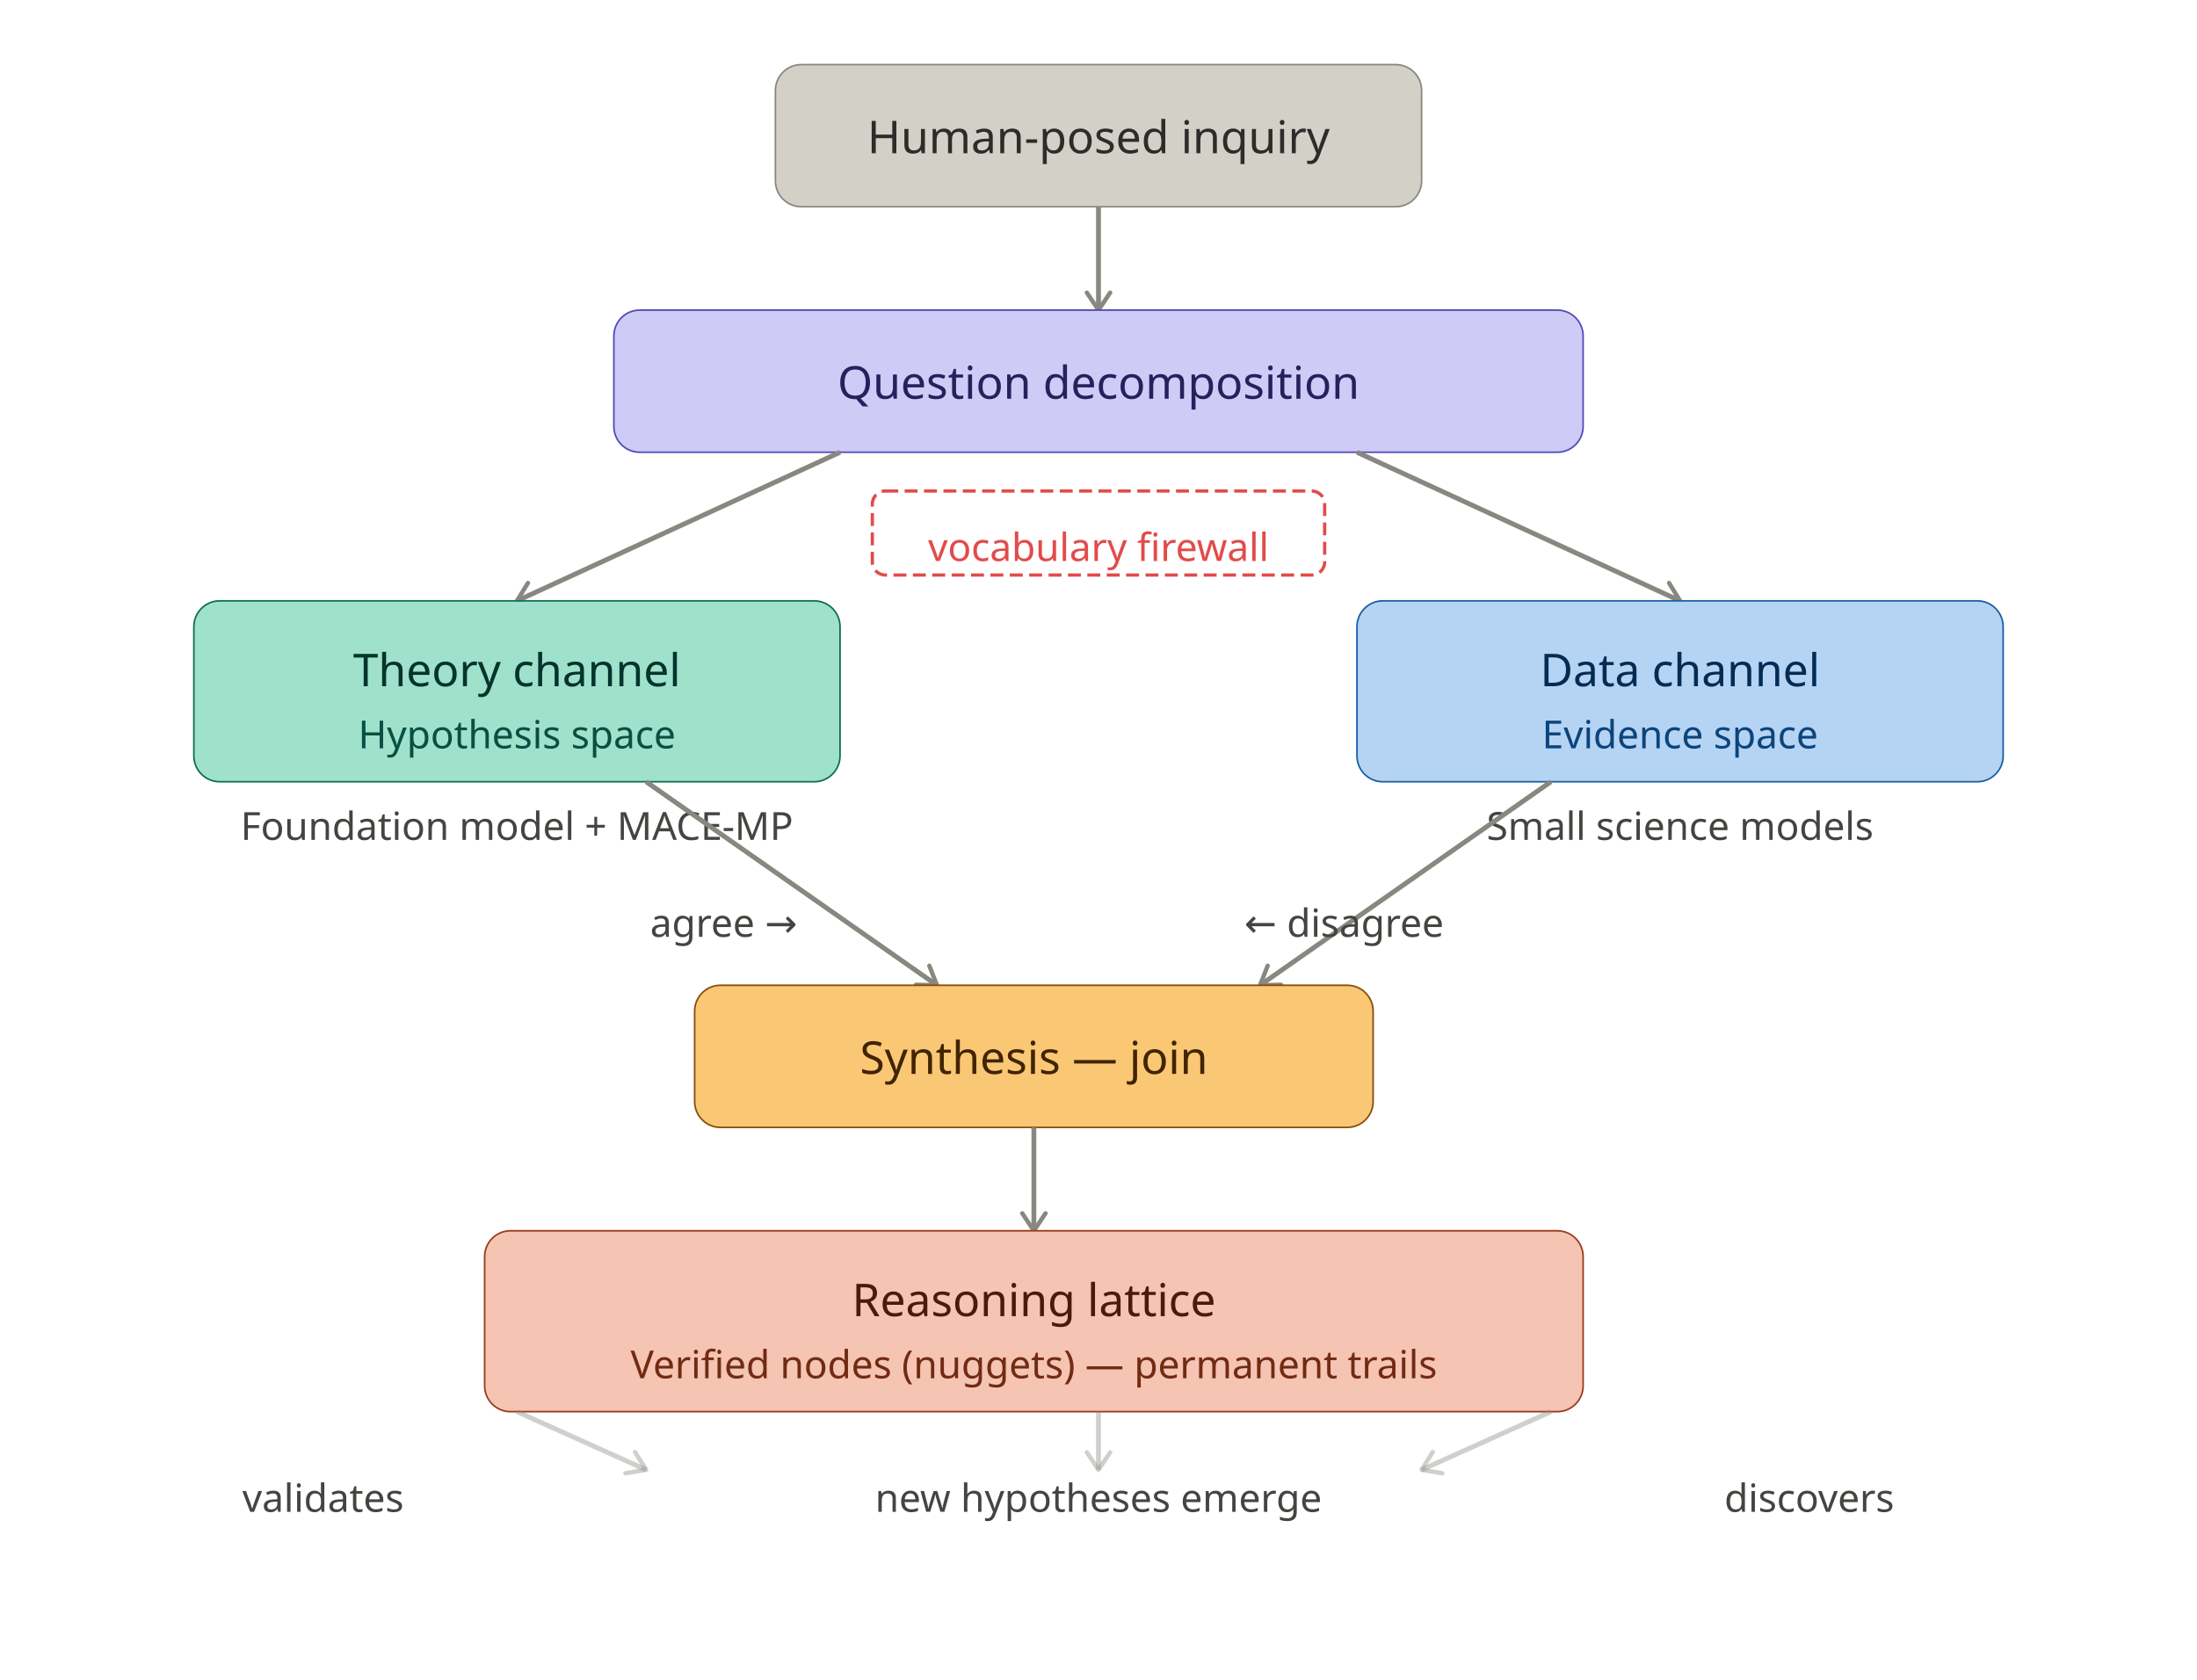
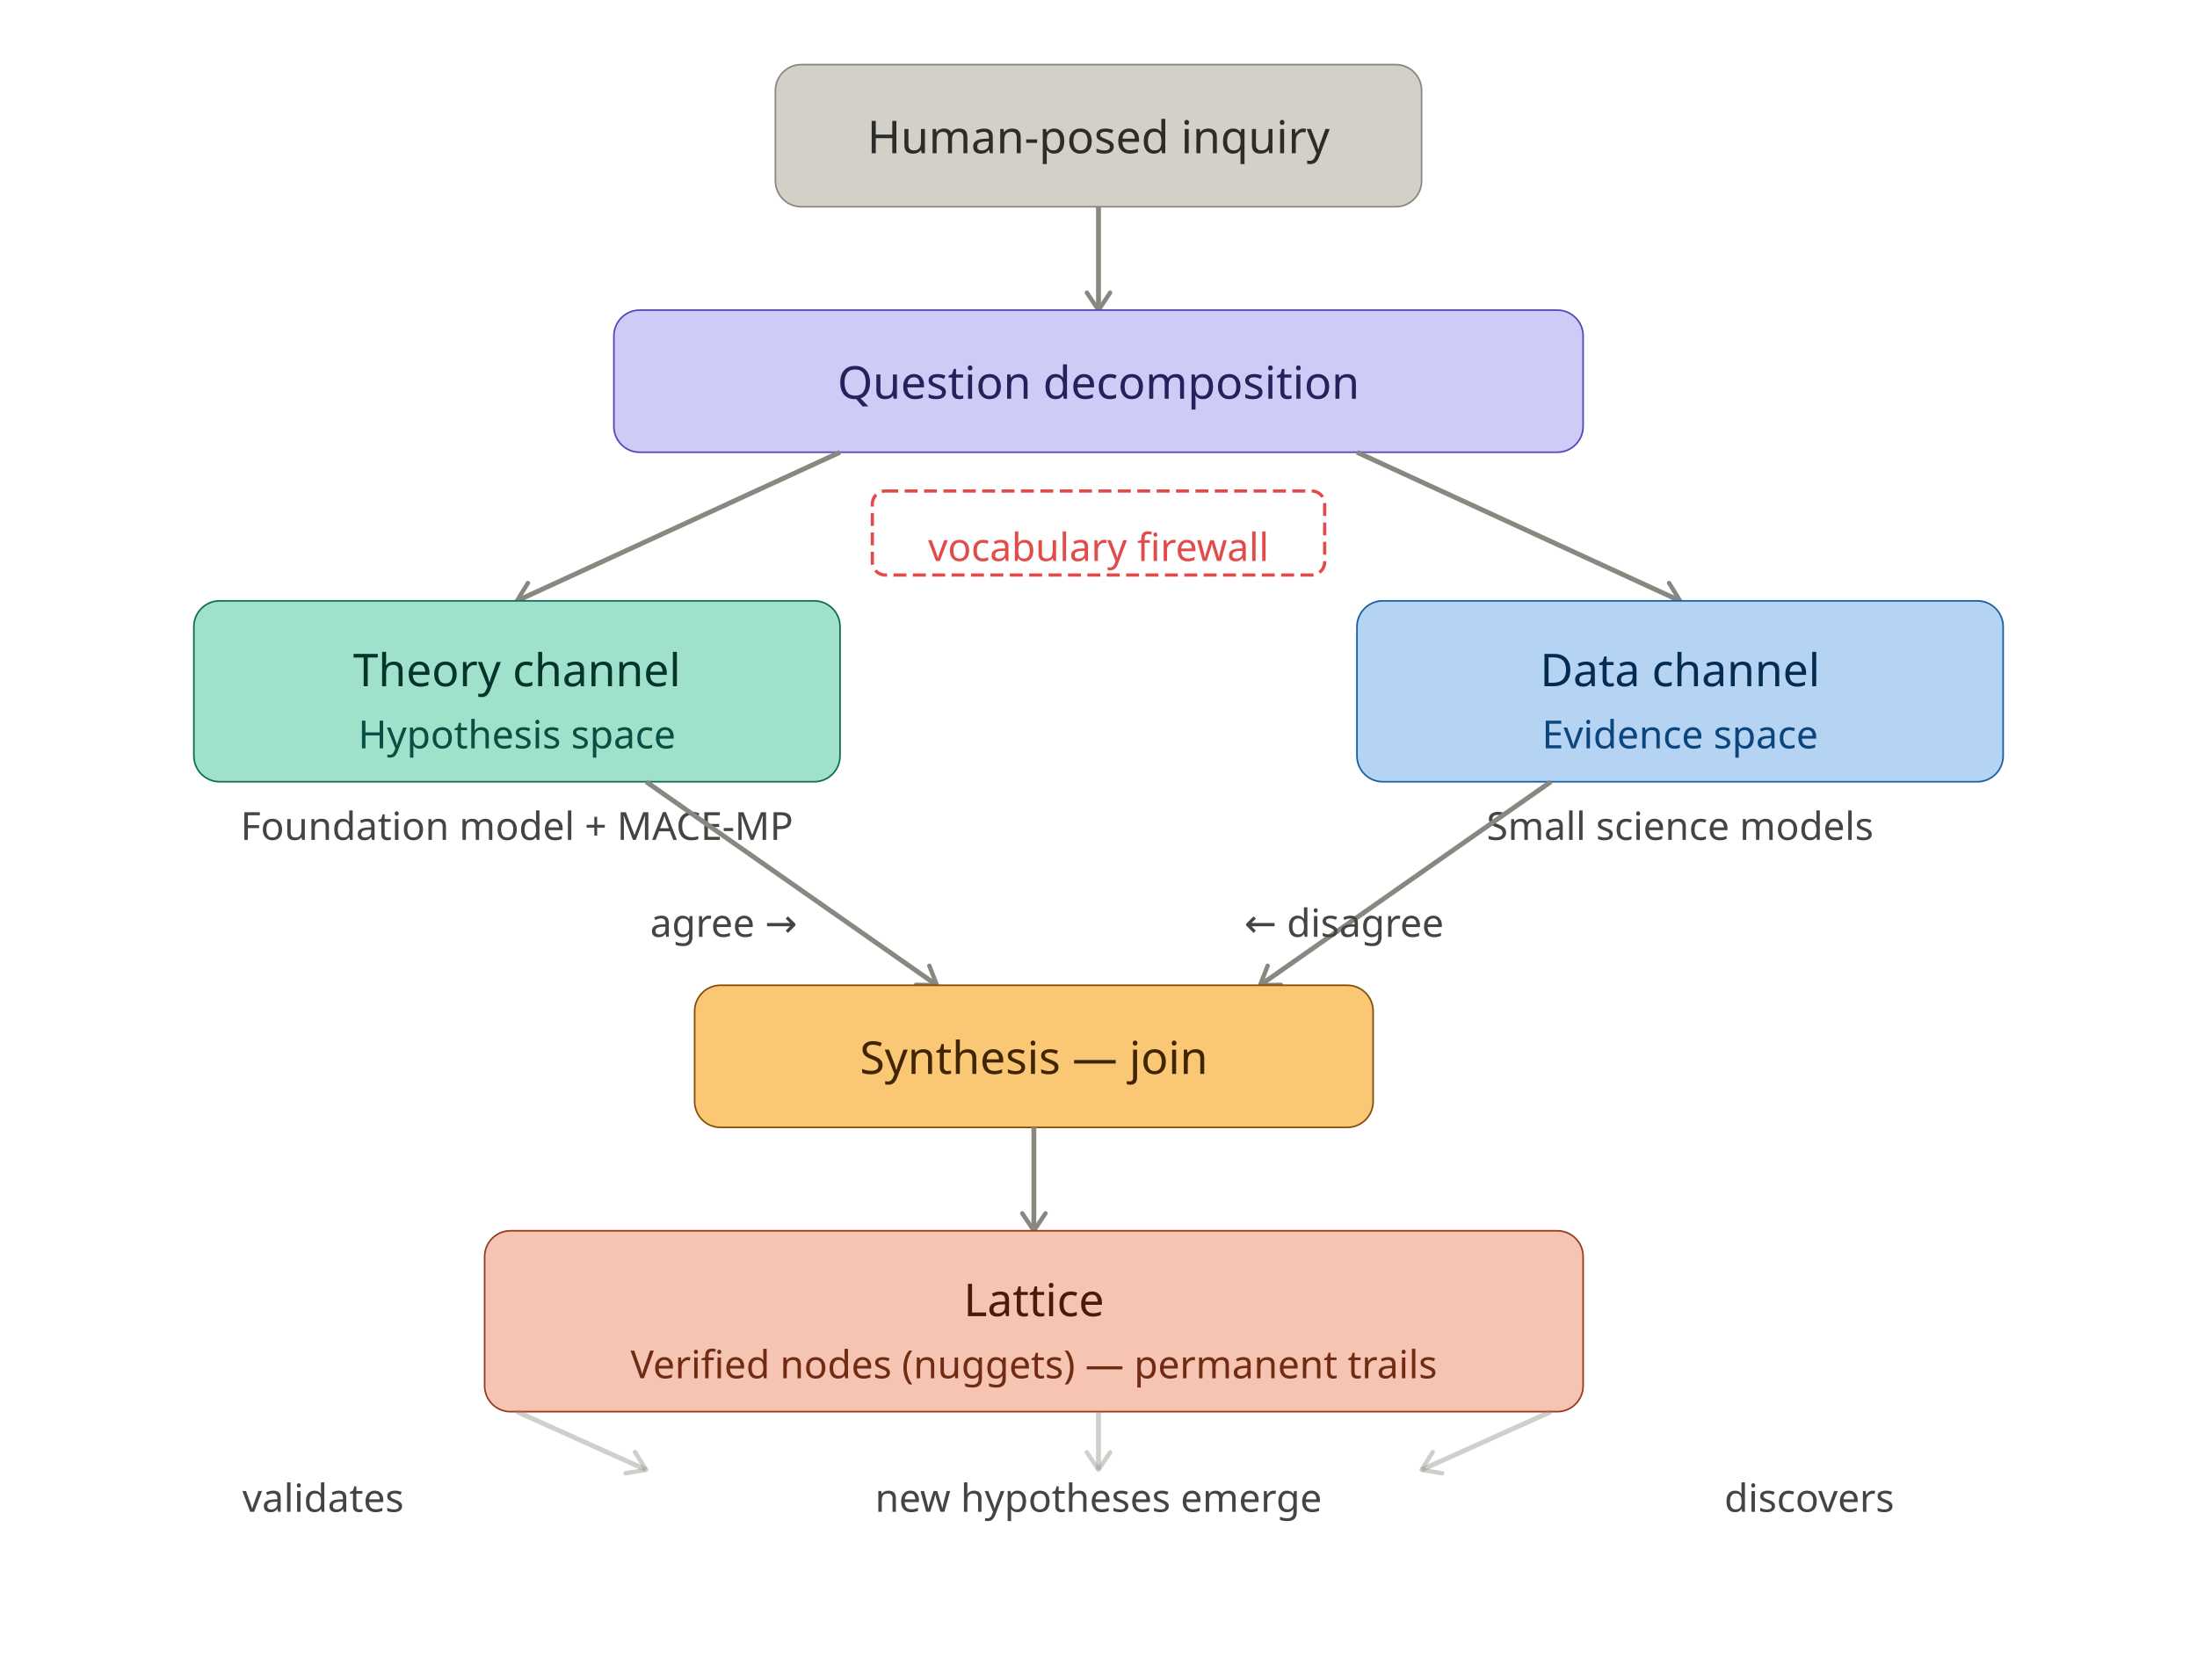
<svg xmlns="http://www.w3.org/2000/svg" width="680" height="520" viewBox="0 0 680 520">
  <defs>
    <marker id="arrow" viewBox="0 0 10 10" refX="8" refY="5" markerWidth="6" markerHeight="6" orient="auto-start-reverse">
      <path d="M2 1L8 5L2 9" fill="none" stroke="context-stroke" stroke-width="1.5" stroke-linecap="round" stroke-linejoin="round" />
    </marker>
  </defs>
  <rect x="240" y="20" width="200" height="44" rx="8" fill="#D3D1C7" stroke="#888780" stroke-width="0.5" />
  <text font-family="sans-serif" font-size="14" font-weight="500" fill="#2C2C2A" x="340" y="42" text-anchor="middle" dominant-baseline="central">Human-posed inquiry</text>
  <line x1="340" y1="64" x2="340" y2="96" stroke="#888780" stroke-width="1.5" marker-end="url(#arrow)" />
  <rect x="190" y="96" width="300" height="44" rx="8" fill="#CECBF6" stroke="#534AB7" stroke-width="0.5" />
  <text font-family="sans-serif" font-size="14" font-weight="500" fill="#26215C" x="340" y="118" text-anchor="middle" dominant-baseline="central">Question decomposition</text>
  <line x1="260" y1="140" x2="160" y2="186" stroke="#888780" stroke-width="1.5" marker-end="url(#arrow)" />
  <line x1="420" y1="140" x2="520" y2="186" stroke="#888780" stroke-width="1.5" marker-end="url(#arrow)" />
  <rect x="270" y="152" width="140" height="26" rx="4" fill="none" stroke="#E24B4A" stroke-width="1" stroke-dasharray="4 2" />
  <text font-family="sans-serif" font-size="12" fill="#E24B4A" x="340" y="169" text-anchor="middle" dominant-baseline="central">vocabulary firewall</text>
  <rect x="60" y="186" width="200" height="56" rx="8" fill="#9FE1CB" stroke="#0F6E56" stroke-width="0.5" />
  <text font-family="sans-serif" font-size="14" font-weight="500" fill="#04342C" x="160" y="207" text-anchor="middle" dominant-baseline="central">Theory channel</text>
  <text font-family="sans-serif" font-size="12" fill="#085041" x="160" y="227" text-anchor="middle" dominant-baseline="central">Hypothesis space</text>
  <rect x="420" y="186" width="200" height="56" rx="8" fill="#B5D4F4" stroke="#185FA5" stroke-width="0.5" />
  <text font-family="sans-serif" font-size="14" font-weight="500" fill="#042C53" x="520" y="207" text-anchor="middle" dominant-baseline="central">Data channel</text>
  <text font-family="sans-serif" font-size="12" fill="#0C447C" x="520" y="227" text-anchor="middle" dominant-baseline="central">Evidence space</text>
  <text font-family="sans-serif" font-size="12" fill="#444441" x="160" y="260" text-anchor="middle">Foundation model + MACE-MP</text>
  <text font-family="sans-serif" font-size="12" fill="#444441" x="520" y="260" text-anchor="middle">Small science models</text>
  <line x1="200" y1="242" x2="290" y2="305" stroke="#888780" stroke-width="1.5" marker-end="url(#arrow)" />
  <line x1="480" y1="242" x2="390" y2="305" stroke="#888780" stroke-width="1.5" marker-end="url(#arrow)" />
  <text font-family="sans-serif" font-size="12" fill="#444441" x="224" y="290" text-anchor="middle">agree →</text>
  <text font-family="sans-serif" font-size="12" fill="#444441" x="416" y="290" text-anchor="middle">← disagree</text>
  <rect x="215" y="305" width="210" height="44" rx="8" fill="#FAC775" stroke="#854F0B" stroke-width="0.5" />
  <text font-family="sans-serif" font-size="14" font-weight="500" fill="#412402" x="320" y="327" text-anchor="middle" dominant-baseline="central">Synthesis — join</text>
  <line x1="320" y1="349" x2="320" y2="381" stroke="#888780" stroke-width="1.5" marker-end="url(#arrow)" />
  <rect x="150" y="381" width="340" height="56" rx="8" fill="#F5C4B3" stroke="#993C1D" stroke-width="0.5" />
-   <text font-family="sans-serif" font-size="14" font-weight="500" fill="#4A1B0C" x="320" y="402" text-anchor="middle" dominant-baseline="central">Reasoning lattice</text>
+   <text font-family="sans-serif" font-size="14" font-weight="500" fill="#4A1B0C" x="320" y="402" text-anchor="middle" dominant-baseline="central">Lattice</text>
  <text font-family="sans-serif" font-size="12" fill="#712B13" x="320" y="422" text-anchor="middle" dominant-baseline="central">Verified nodes (nuggets) — permanent trails</text>
  <text font-family="sans-serif" font-size="12" fill="#444441" x="100" y="468" text-anchor="middle">validates</text>
  <text font-family="sans-serif" font-size="12" fill="#444441" x="340" y="468" text-anchor="middle">new hypotheses emerge</text>
  <text font-family="sans-serif" font-size="12" fill="#444441" x="560" y="468" text-anchor="middle">discovers</text>
  <line x1="160" y1="437" x2="200" y2="455" stroke="#888780" stroke-width="1.5" stroke-opacity="0.4" marker-end="url(#arrow)" />
  <line x1="340" y1="437" x2="340" y2="455" stroke="#888780" stroke-width="1.5" stroke-opacity="0.4" marker-end="url(#arrow)" />
  <line x1="480" y1="437" x2="440" y2="455" stroke="#888780" stroke-width="1.5" stroke-opacity="0.4" marker-end="url(#arrow)" />
</svg>
